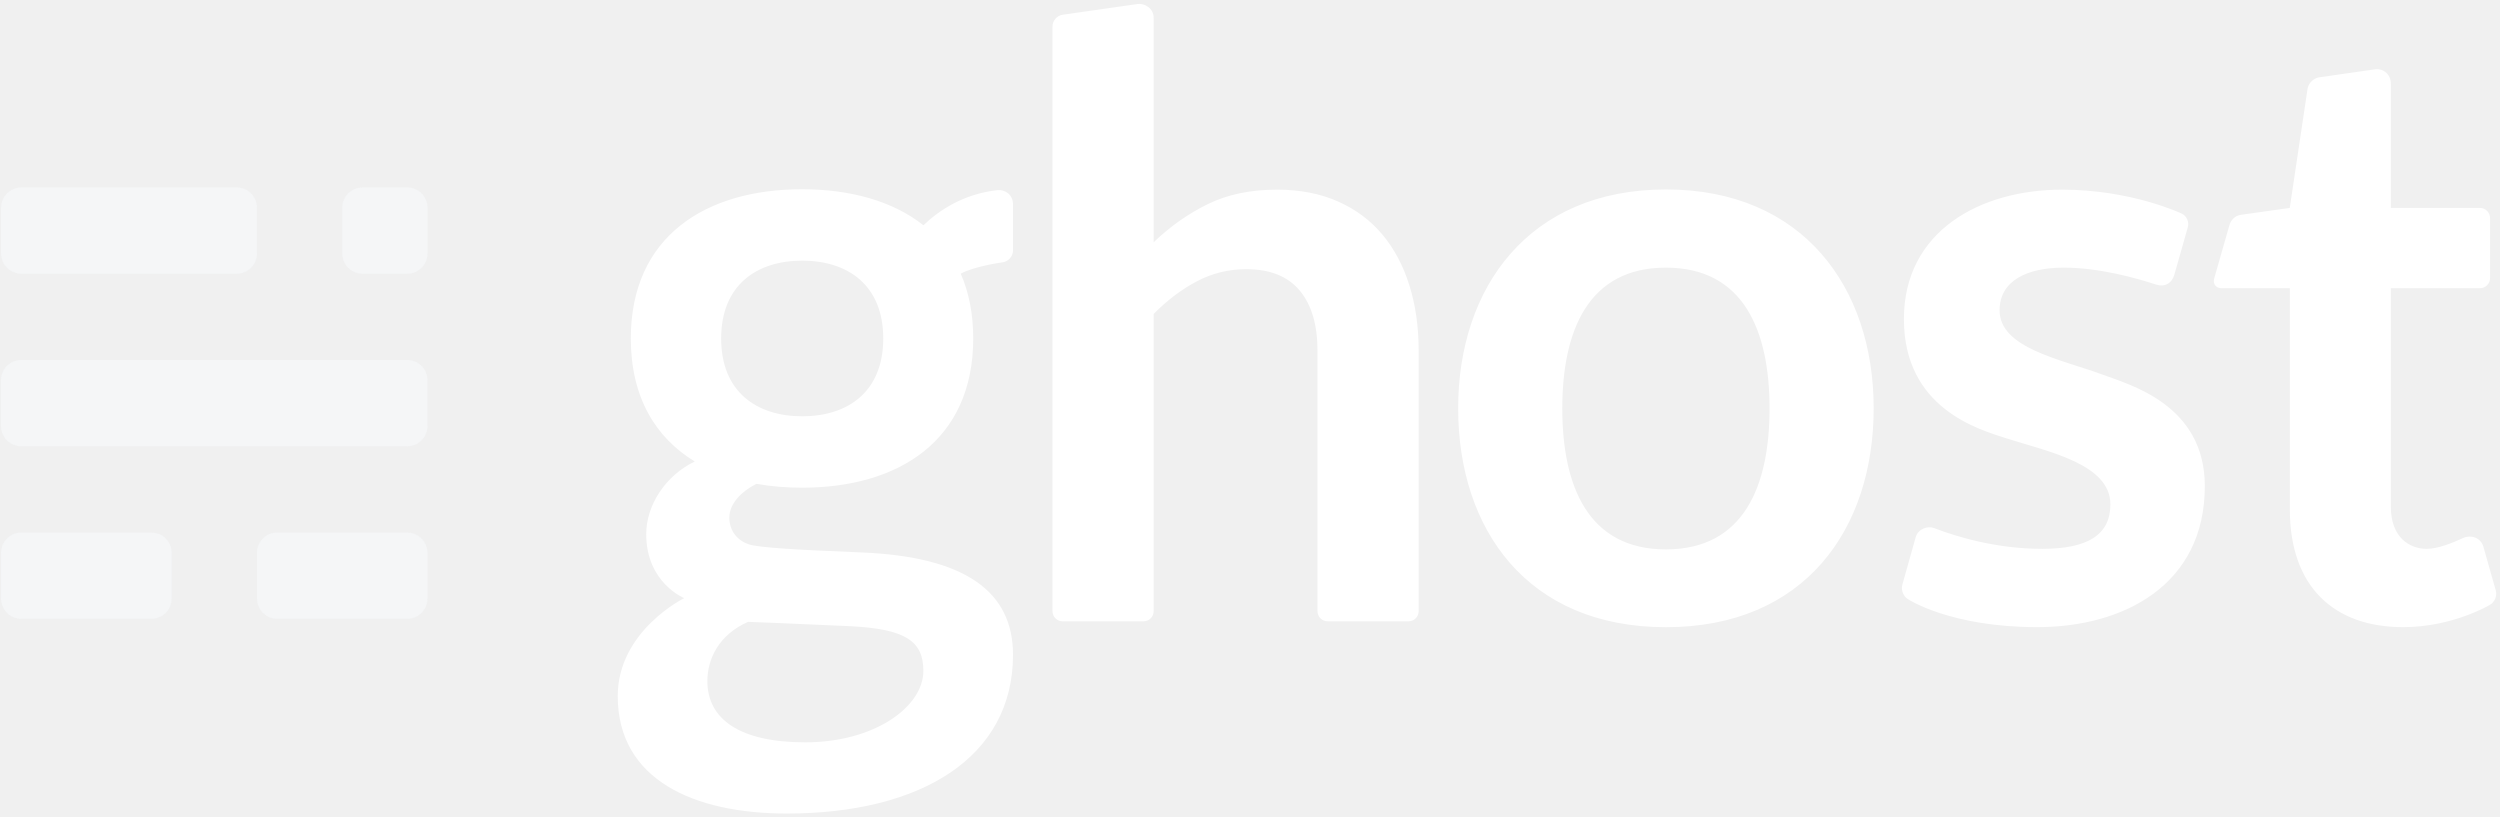
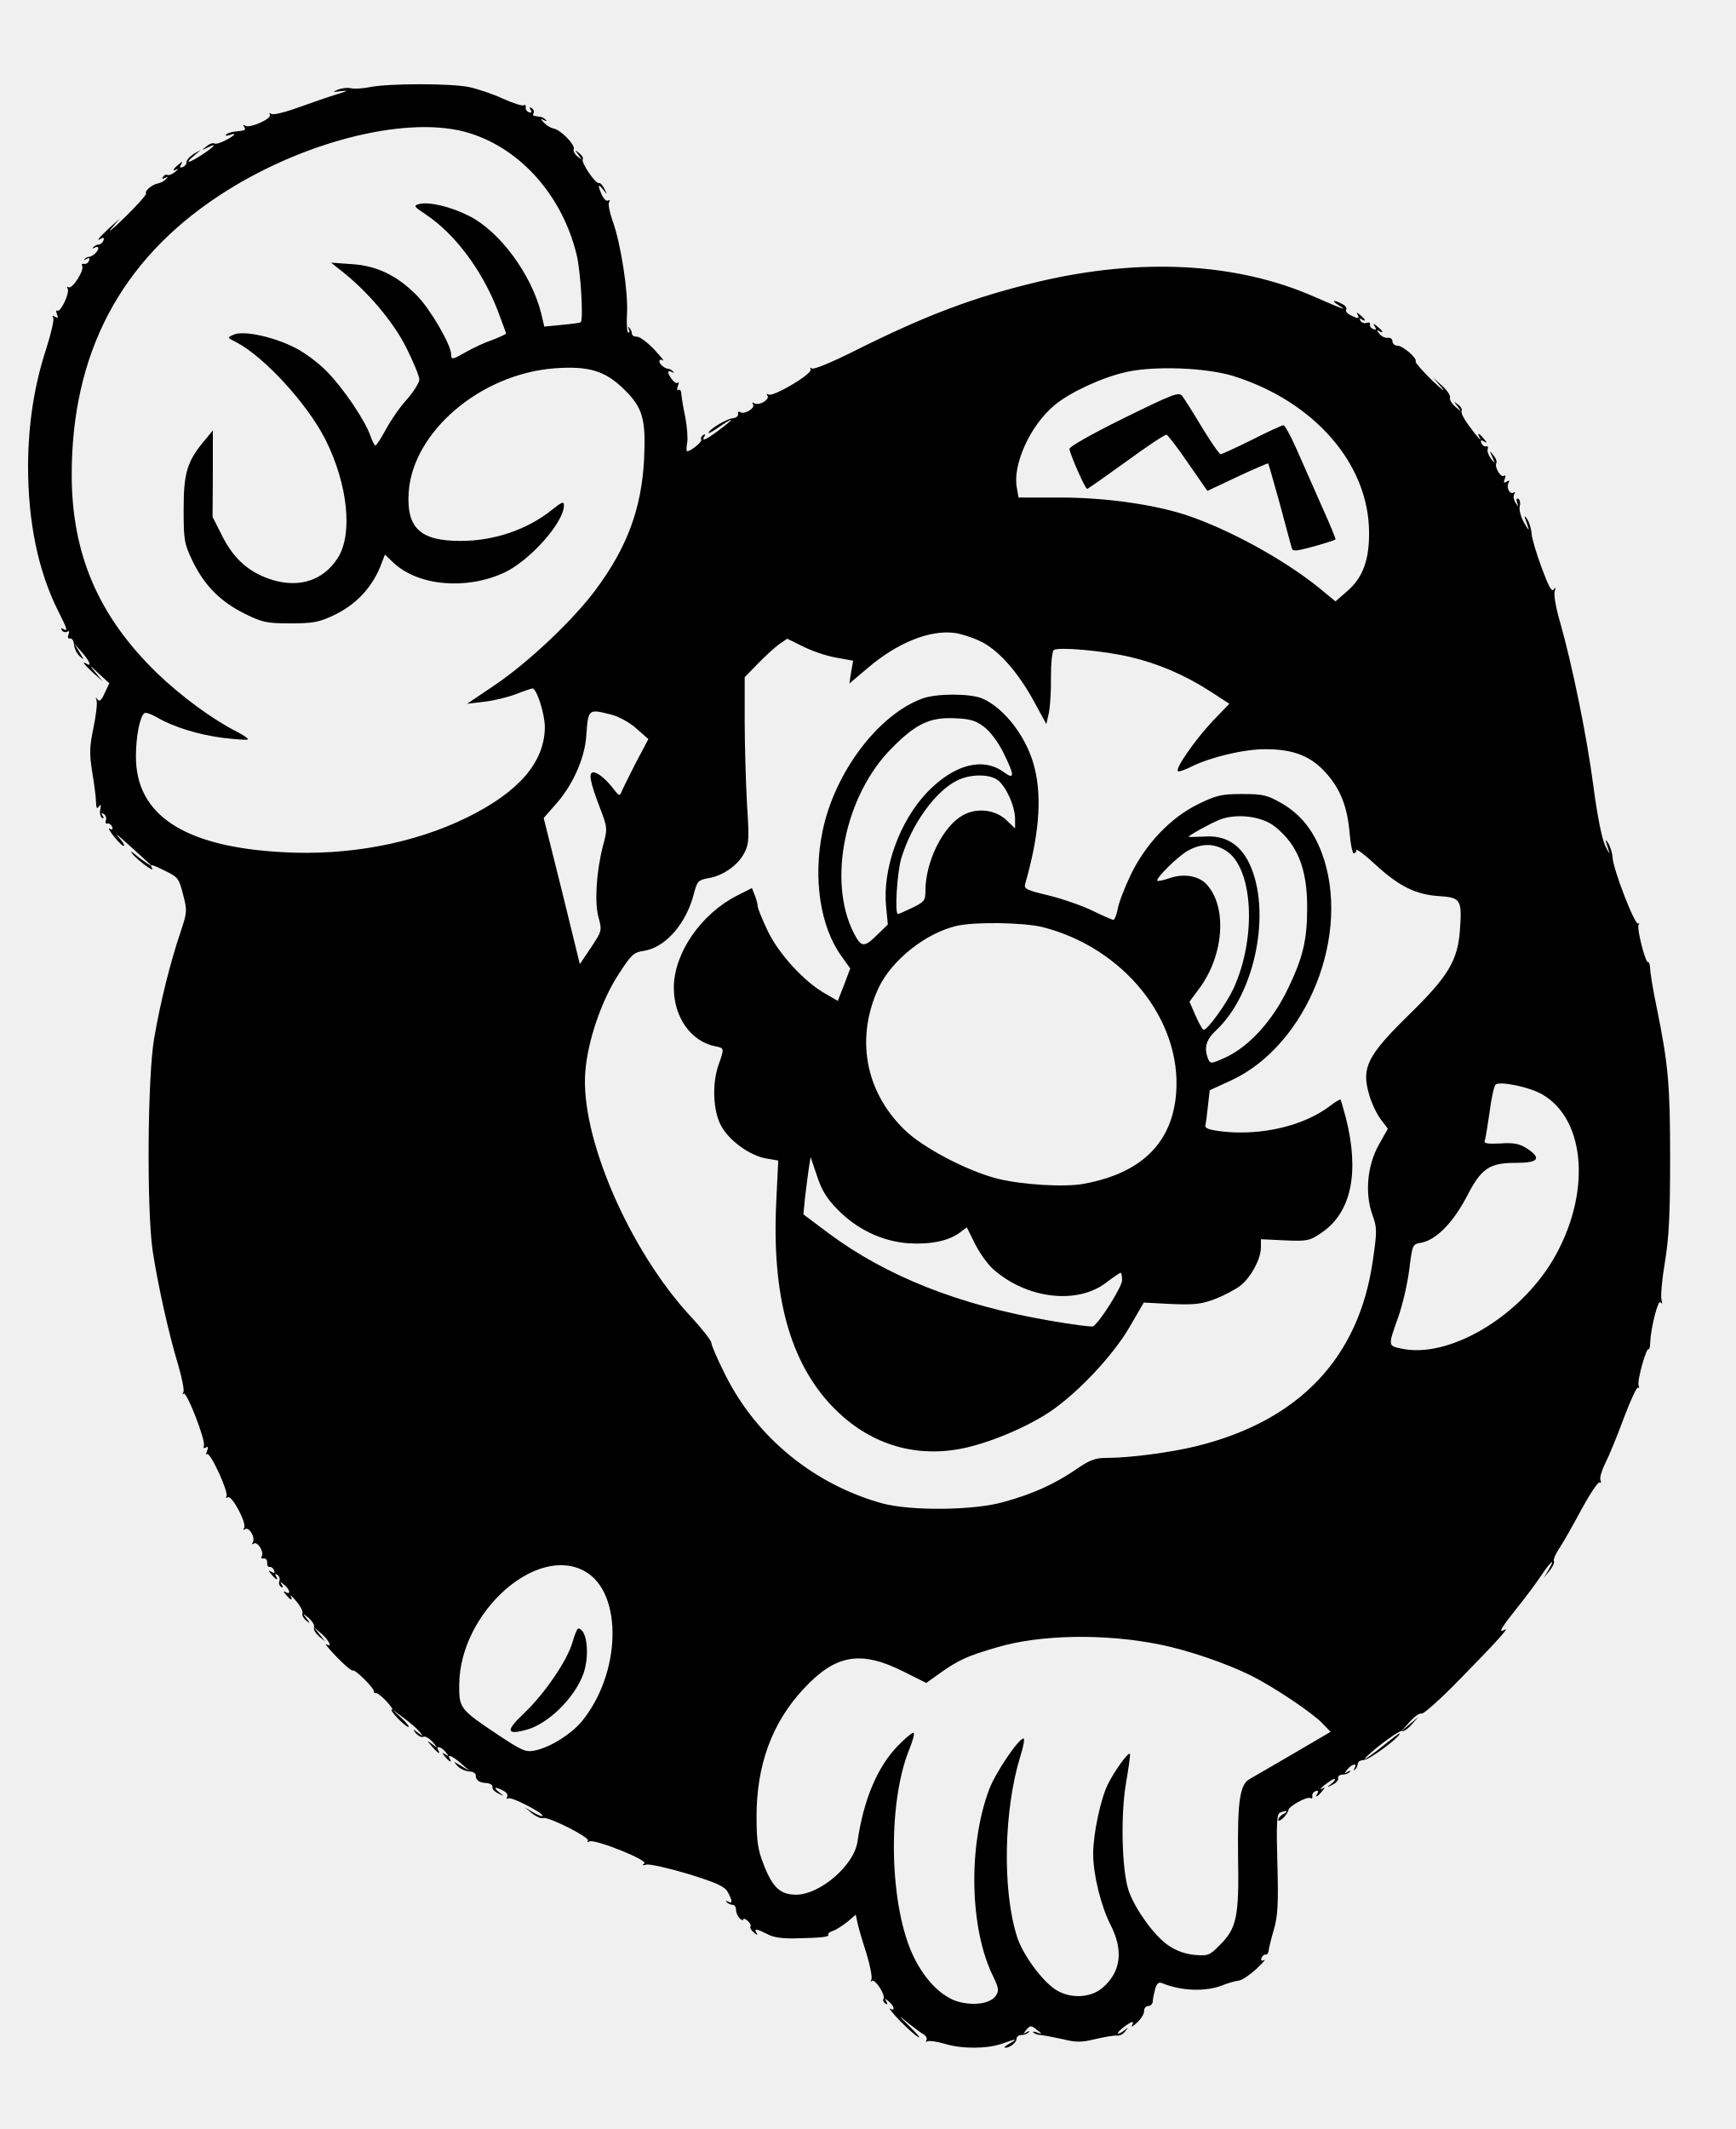
- <svg xmlns="http://www.w3.org/2000/svg" width="493" height="161">
-   <g fill="none" fill-rule="evenodd">
-     <g fill="#FFF">
-       <path d="M328.52 37.36c-27.017 0-40.97 19.323-40.97 43.16 0 23.837 13.61 43.162 40.97 43.162s40.968-19.325 40.968-43.163c0-23.836-13.954-43.16-40.969-43.16zm20.438 43.237c-.02 15.328-5.126 27.743-20.439 27.743-15.313 0-20.42-12.414-20.436-27.743v-.077c.016-15.327 5.124-27.741 20.437-27.741 15.312 0 20.419 12.414 20.438 27.741v.077zM207.553 5.19c0-1.103.885-2.124 1.984-2.282 0 0 13.577-1.95 14.784-2.115 1.366-.187 3.181.798 3.181 2.744v44.236c3.23-3.105 6.785-5.608 10.66-7.515 3.88-1.906 8.428-2.86 13.653-2.86 4.524 0 8.532.776 12.032 2.33 3.502 1.55 6.423 3.73 8.765 6.533 2.342 2.806 4.12 6.155 5.332 10.05 1.21 3.893 1.817 8.182 1.817 12.866v51.352a1.998 1.998 0 0 1-2.005 1.994h-15.942a2.006 2.006 0 0 1-2.004-1.994V69.177c0-5.118-1.171-9.081-3.513-11.888-2.344-2.803-5.857-4.206-10.543-4.206-3.446 0-6.675.79-9.69 2.37-3.016 1.58-5.87 3.73-8.562 6.455v58.617c0 1.104-.896 2-2.004 2h-15.941a2 2 0 0 1-2.004-1.997V5.189zM451.56 100.517V56.836h-13.482c-1.1 0-1.742-.87-1.443-1.915 0 0 2.741-9.59 3.001-10.495.261-.905.941-1.877 2.307-2.07l9.597-1.353 3.508-23.488c.163-1.092 1.18-2.104 2.274-2.26 0 0 9.192-1.31 10.963-1.578 1.673-.253 3.189.965 3.189 2.808v24.518h17.566c1.106 0 2.002.897 2.002 2.005v11.823a2 2 0 0 1-2.002 2.005h-17.566v43.078c0 6.019 3.623 8.319 7.095 8.319 2.123 0 5.03-1.14 7.198-2.158 1.34-.626 3.417-.162 3.954 1.73l2.45 8.645c.302 1.067-.247 2.364-1.226 2.86 0 0-7.283 4.364-17.053 4.364-13.728 0-22.332-8.081-22.332-23.157zM406.976 52.778c-7.084 0-12.657 2.475-12.657 8.432 0 7.44 12.011 9.606 20.234 12.64 5.497 2.027 20.238 5.98 20.238 22.016 0 19.479-15.994 27.807-33.055 27.807-17.062 0-25.4-5.465-25.4-5.465-.962-.527-1.5-1.822-1.2-2.889 0 0 2.104-7.52 2.64-9.387.485-1.68 2.415-2.27 3.645-1.792 4.391 1.712 12.32 4.092 21.283 4.092 9.075 0 13.465-2.803 13.465-8.777 0-7.951-12.254-10.381-20.358-12.967-5.583-1.78-20.36-5.93-20.36-23.566 0-17.373 15.082-25.524 31.202-25.524 13.645 0 23.507 4.691 23.507 4.691 1.01.426 1.585 1.634 1.284 2.697 0 0-2.24 7.894-2.653 9.357-.489 1.739-1.899 2.537-3.667 1.957-3.888-1.277-11.197-3.322-18.148-3.322zM196.663 37.495c-6.695.776-11.472 3.963-14.562 6.93-6.068-4.81-14.49-7.105-23.944-7.105-18.953 0-33.76 9.252-33.76 29.426 0 11.582 4.873 19.562 12.614 24.26-5.749 2.752-9.577 8.592-9.577 14.333 0 9.604 7.501 12.612 7.501 12.612s-13.116 6.439-13.116 19.32c0 16.492 15.004 23.16 33.338 23.16 26.428 0 44.61-11.041 44.61-31.313 0-12.477-9.439-19.364-30.009-20.183-12.207-.488-20.114-.932-22.073-1.588-2.588-.87-3.86-2.965-3.86-5.28 0-2.554 2.074-4.986 5.345-6.656 2.853.51 5.863.763 8.99.763 18.968 0 33.761-9.225 33.761-29.427 0-4.898-.874-9.15-2.464-12.784 2.787-1.504 8.334-2.246 8.334-2.246 1.091-.174 1.976-1.213 1.975-2.31l-.001-9.132c0-1.88-1.588-2.955-3.102-2.78zm-49.13 85.133s9.954.381 19.9.847c11.172.523 14.654 2.958 14.654 8.81 0 7.15-9.71 14.104-23.28 14.104-12.88 0-19.314-4.533-19.314-12.08 0-4.33 2.26-9.173 8.04-11.68zm10.66-40.536c-8.978 0-15.983-4.824-15.983-15.346 0-10.523 7.011-15.346 15.983-15.346 8.974 0 15.984 4.81 15.984 15.346 0 10.536-7.002 15.346-15.984 15.346z" />
-     </g>
-     <g opacity=".7" transform="translate(0 36)" fill="#F6F8FA">
-       <path d="M.21 73.017c0-2.209 1.784-4 3.99-4h25.66a3.994 3.994 0 0 1 3.992 4v9.015c0 2.21-1.785 4-3.991 4H4.2a3.994 3.994 0 0 1-3.992-4v-9.015zM50.672 73.017c0-2.209 1.784-4 4.006-4h25.61a4.001 4.001 0 0 1 4.006 4v9.015c0 2.21-1.784 4-4.006 4h-25.61a4.001 4.001 0 0 1-4.006-4v-9.015z" />
-       <rect x=".184" y="34.99" width="84.121" height="17.014" rx="4" />
-       <path d="M.21 4.963c0-2.208 1.795-4 4.001-4h42.465a4 4 0 0 1 4.002 4v9.015c0 2.209-1.796 4-4.002 4H4.211a4 4 0 0 1-4.002-4V4.963z" />
-       <rect x="67.494" y=".964" width="16.821" height="17.013" rx="4" />
-     </g>
+ <svg xmlns="http://www.w3.org/2000/svg" version="1.0" width="600pt" height="736pt" viewBox="0 0 600 736" preserveAspectRatio="xMidYMid meet">
+   <g transform="translate(0,736) scale(0.1,-0.1)" fill="#000000" stroke="none">
+     <path d="M1280 7059 c-25 -5 -55 -7 -67 -4 -12 3 -32 0 -45 -5 -20 -9 -18 -9 12 -5 27 3 23 1 -15 -11 -27 -8 -87 -29 -132 -45 -46 -17 -88 -27 -94 -23 -7 4 -9 3 -6 -3 8 -13 -68 -47 -84 -38 -8 5 -10 4 -5 -3 7 -12 6 -13 -32 -17 -12 -1 -26 -6 -30 -10 -4 -5 1 -5 11 -2 28 10 20 -1 -13 -18 -17 -9 -34 -14 -39 -11 -4 3 -17 -1 -27 -10 -18 -14 -18 -15 4 -4 34 17 26 5 -18 -24 -47 -31 -65 -34 -30 -5 l25 21 -25 -14 c-14 -9 -25 -21 -25 -28 0 -8 -6 -15 -14 -18 -9 -3 -11 0 -5 9 7 12 5 12 -9 0 -20 -16 -22 -25 -5 -16 7 4 4 0 -6 -9 -10 -8 -22 -13 -27 -11 -4 3 -11 0 -15 -6 -5 -8 -3 -9 7 -4 11 6 11 5 3 -4 -6 -7 -18 -13 -27 -15 -20 -3 -48 -26 -42 -35 2 -4 -31 -41 -73 -82 -42 -41 -63 -58 -47 -39 l30 35 -38 -34 c-37 -35 -47 -48 -26 -35 7 4 10 1 7 -7 -3 -8 -10 -14 -15 -14 -6 0 -15 -4 -20 -9 -5 -5 -3 -6 5 -2 6 4 12 3 12 -2 0 -11 -21 -30 -33 -30 -5 0 -12 -4 -15 -8 -4 -4 -1 -4 7 1 9 5 12 3 9 -6 -3 -8 -11 -13 -17 -11 -7 1 -10 -2 -7 -7 9 -14 -34 -82 -47 -74 -5 3 -7 1 -3 -5 8 -13 -24 -83 -36 -76 -4 3 -5 -3 -1 -12 5 -13 3 -15 -7 -9 -9 5 -11 4 -6 -3 4 -7 -7 -53 -23 -104 -43 -131 -63 -262 -64 -408 0 -196 35 -364 104 -502 32 -63 35 -73 17 -62 -7 4 -8 3 -4 -5 4 -6 12 -8 18 -5 7 5 9 1 5 -9 -4 -10 -2 -16 5 -14 7 1 13 -8 14 -21 1 -13 9 -31 19 -40 17 -16 17 -15 0 13 l-18 30 26 -30 c27 -30 35 -51 17 -40 -20 12 -9 -2 22 -31 l33 -29 -25 30 c-23 28 -22 28 12 -4 l36 -33 -16 -34 c-11 -25 -18 -31 -25 -22 -6 9 -7 8 -3 -4 3 -9 -2 -52 -11 -95 -14 -67 -14 -89 -4 -153 7 -41 13 -88 13 -103 1 -21 3 -25 10 -15 7 9 8 7 5 -9 -3 -13 0 -26 5 -30 7 -4 8 -1 3 7 -6 9 -4 11 4 6 7 -5 10 -14 7 -22 -3 -8 0 -13 6 -11 6 1 13 -4 16 -12 3 -9 0 -11 -8 -6 -8 5 -1 -8 15 -28 16 -20 31 -34 34 -31 2 2 -6 16 -20 31 -19 22 19 -11 111 -96 15 -14 -29 15 -50 33 -18 15 -21 16 -11 3 17 -21 78 -66 67 -49 -10 17 -3 15 48 -10 41 -20 45 -25 59 -80 15 -57 14 -62 -9 -131 -34 -100 -70 -243 -91 -367 -23 -133 -26 -593 -5 -735 18 -117 56 -289 88 -393 13 -45 22 -88 18 -95 -4 -7 -3 -9 1 -5 10 10 77 -162 70 -180 -3 -8 0 -10 7 -6 8 5 9 1 4 -12 -4 -10 -4 -15 0 -11 10 10 76 -132 67 -146 -3 -6 -1 -7 5 -3 14 8 66 -90 56 -106 -4 -7 -3 -8 4 -4 14 8 36 -30 26 -46 -4 -7 -3 -8 4 -4 13 8 36 -30 27 -44 -4 -6 -1 -9 7 -8 7 2 12 -5 12 -14 -1 -10 3 -16 8 -15 6 1 13 -4 16 -12 3 -10 0 -11 -9 -5 -12 7 -12 5 0 -9 15 -19 26 -23 15 -5 -5 7 -3 8 5 4 7 -5 10 -14 7 -22 -3 -7 0 -16 6 -20 7 -5 8 -2 3 7 -8 12 -6 12 8 0 20 -16 23 -36 5 -25 -9 5 -9 2 1 -9 16 -20 25 -22 16 -4 -4 6 5 -1 19 -18 14 -16 24 -35 22 -42 -3 -6 3 -17 12 -25 16 -12 16 -11 2 7 -15 20 -15 20 8 1 12 -11 21 -25 18 -32 -3 -7 5 -20 17 -31 l22 -18 -20 25 -20 25 28 -24 c27 -25 37 -48 15 -35 -7 4 9 -16 36 -44 27 -28 52 -49 56 -47 8 5 76 -63 73 -73 0 -4 2 -6 7 -5 4 1 20 -11 35 -27 16 -17 25 -30 20 -30 -5 0 4 -13 20 -30 16 -16 32 -30 37 -30 5 0 -6 14 -24 31 l-33 31 41 -31 c22 -16 47 -38 55 -48 13 -17 13 -17 -6 -3 -18 14 -19 14 -7 -2 8 -9 19 -15 26 -12 7 3 21 -6 32 -18 19 -23 19 -23 -1 -8 -20 15 -20 14 -1 -8 20 -23 32 -30 21 -12 -10 17 12 11 26 -7 12 -15 12 -16 -1 -8 -13 8 -13 7 -1 -8 15 -18 26 -23 16 -7 -11 18 10 10 40 -17 l30 -26 -30 18 c-28 17 -29 17 -13 0 9 -10 27 -18 40 -19 13 0 23 -6 23 -13 0 -17 12 -26 37 -27 13 -1 22 -7 21 -14 -2 -6 7 -16 20 -22 21 -11 21 -10 3 4 -23 18 -14 21 15 5 11 -5 16 -15 13 -21 -4 -6 -3 -8 4 -5 10 7 125 -53 118 -61 -3 -2 -17 4 -33 13 l-28 17 25 -21 c14 -11 31 -19 38 -16 18 6 162 -67 155 -78 -3 -6 -1 -7 5 -3 17 10 205 -65 190 -76 -9 -6 -7 -8 7 -4 11 3 76 -12 144 -32 99 -31 126 -43 137 -62 17 -31 18 -43 2 -34 -8 4 -10 3 -5 -2 5 -5 14 -9 20 -9 7 0 12 -8 12 -17 0 -10 6 -23 13 -30 6 -6 12 -8 12 -4 0 5 7 3 15 -4 8 -7 13 -16 10 -20 -3 -4 3 -14 12 -21 12 -10 14 -10 9 -1 -10 16 -1 15 37 -4 21 -12 53 -16 97 -15 93 2 119 5 114 13 -2 4 5 9 16 13 11 3 33 18 50 31 l29 25 6 -28 c3 -15 17 -63 31 -106 13 -43 21 -84 17 -90 -3 -7 -3 -9 2 -5 10 9 48 -49 40 -62 -3 -5 0 -12 6 -16 8 -5 9 -3 4 7 -8 12 -6 12 8 0 20 -16 23 -36 5 -25 -7 4 7 -14 32 -40 25 -26 54 -52 65 -58 11 -6 -5 12 -35 42 -30 29 -36 36 -13 17 23 -19 51 -40 62 -47 12 -6 18 -16 15 -22 -4 -6 -3 -8 3 -5 5 3 31 0 58 -8 61 -19 148 -18 200 0 50 18 57 18 25 0 -14 -8 -20 -14 -15 -14 17 -1 40 18 40 31 0 7 8 13 17 13 9 0 20 4 25 9 5 5 2 6 -7 1 -13 -8 -13 -7 -1 8 11 14 17 15 30 5 26 -20 27 -22 6 -14 -11 4 -16 3 -11 -1 4 -4 15 -8 24 -8 10 -1 43 -7 75 -14 48 -12 66 -12 115 0 31 7 64 13 74 12 9 -2 22 5 29 15 11 14 11 15 -1 5 -8 -7 -18 -13 -23 -13 -5 0 2 9 16 20 29 23 42 26 31 8 -4 -7 4 -3 18 10 14 13 25 31 24 40 0 9 6 17 14 17 8 0 15 7 16 15 0 8 4 28 8 43 6 21 13 26 25 21 66 -27 148 -30 206 -8 22 9 48 16 59 17 10 1 37 19 60 40 22 21 35 35 27 31 -9 -4 -12 -2 -9 7 3 8 10 13 15 12 5 -1 9 6 10 15 1 9 9 42 18 72 13 45 16 87 12 227 -4 144 -2 173 10 177 23 9 30 6 11 -5 -10 -5 -18 -15 -18 -20 0 -6 8 -3 18 7 9 10 17 21 17 26 0 13 65 49 76 42 5 -3 8 0 7 7 -2 6 3 14 11 17 8 3 11 0 7 -7 -11 -17 0 -13 15 6 12 14 12 16 -1 9 -8 -4 -4 2 10 13 14 11 29 21 34 21 6 0 1 -7 -10 -16 -18 -14 -18 -15 3 -4 13 6 22 16 20 23 -1 7 6 12 15 12 9 0 20 4 25 9 5 5 2 6 -7 1 -13 -8 -13 -7 -1 8 16 20 36 23 25 5 -4 -8 -3 -10 2 -5 5 5 9 14 9 20 0 7 10 12 22 13 19 1 123 78 123 91 0 3 -21 -13 -47 -34 -45 -37 -91 -69 -68 -46 41 39 116 93 123 89 5 -3 20 7 33 22 l24 27 -30 -25 -30 -25 30 33 c16 18 34 31 41 28 6 -2 65 50 130 117 127 129 177 185 157 173 -24 -13 -13 5 40 72 30 37 68 88 86 115 34 51 52 65 25 19 l-16 -27 20 25 c11 13 18 28 15 33 -3 4 6 25 19 45 14 20 48 81 77 135 29 53 57 95 62 92 5 -4 6 1 3 9 -3 8 5 34 17 58 12 23 41 94 64 156 23 61 45 109 49 105 4 -4 5 -1 2 7 -6 16 27 134 35 126 2 -2 5 8 5 22 3 57 28 152 36 140 6 -8 7 -5 3 9 -3 13 2 71 12 130 14 84 18 164 18 358 0 255 -6 324 -47 525 -12 58 -22 117 -22 132 -1 14 -4 24 -7 22 -9 -5 -40 116 -33 129 4 7 3 8 -1 4 -11 -9 -86 185 -89 228 -1 17 -8 39 -15 50 -7 11 -10 13 -8 5 3 -8 8 -24 11 -35 4 -11 -2 -2 -13 20 -12 26 -27 100 -41 205 -22 170 -73 420 -116 571 -14 47 -22 95 -18 105 4 14 3 15 -4 6 -6 -10 -18 12 -41 75 -18 48 -34 102 -35 118 -1 17 -8 39 -15 50 -7 11 -10 13 -8 5 3 -8 8 -24 12 -35 3 -11 -3 -3 -15 18 -12 21 -18 46 -15 57 3 10 1 21 -4 25 -7 4 -9 -1 -5 -12 5 -17 5 -17 -6 0 -6 9 -8 22 -4 29 4 6 3 8 -3 5 -13 -8 -26 20 -16 35 4 7 1 8 -7 3 -10 -6 -12 -4 -7 9 4 10 3 15 -3 11 -11 -7 -33 31 -26 44 3 4 -1 17 -10 27 -14 18 -14 17 -4 -6 11 -24 10 -24 -5 -5 -8 11 -13 25 -11 32 3 7 0 12 -6 10 -6 -1 -13 4 -16 12 -3 10 0 11 9 5 12 -7 12 -5 0 9 -16 20 -25 23 -15 5 11 -20 -9 2 -40 45 -15 20 -25 41 -22 46 3 5 -2 15 -12 22 -16 13 -16 12 -2 -6 15 -20 15 -20 -8 -1 -12 11 -21 25 -18 32 2 6 -10 25 -27 40 l-32 29 30 -35 c16 -19 2 -8 -32 24 -34 33 -60 63 -58 66 7 11 -44 55 -63 55 -9 0 -17 7 -17 15 0 8 -8 14 -16 12 -9 -1 -23 5 -30 15 -9 11 -10 14 -1 9 18 -11 15 -1 -5 15 -14 12 -16 12 -9 0 6 -9 5 -12 -5 -9 -8 3 -13 10 -12 16 2 6 -3 9 -11 6 -8 -3 -17 0 -22 7 -4 8 -3 10 4 5 18 -11 14 0 -5 15 -11 10 -14 10 -9 2 9 -16 1 -16 -25 -2 -11 5 -17 14 -14 19 3 5 -3 14 -14 19 -30 17 -39 12 -11 -5 33 -20 13 -13 -85 30 -268 118 -600 136 -955 52 -222 -53 -388 -115 -643 -243 -70 -35 -133 -61 -139 -57 -6 4 -8 3 -5 -3 9 -14 -129 -96 -145 -87 -7 4 -8 3 -4 -4 8 -14 -30 -36 -46 -26 -7 4 -8 3 -4 -4 8 -13 -30 -36 -44 -27 -6 4 -9 1 -8 -6 2 -7 -7 -14 -18 -15 -21 -1 -84 -40 -84 -50 0 -3 12 3 28 14 66 46 67 38 0 -11 -39 -29 -54 -34 -42 -15 4 7 3 8 -5 4 -6 -4 -9 -11 -6 -16 4 -7 -36 -40 -49 -40 -3 0 -3 13 0 28 3 16 0 55 -6 88 -7 32 -13 69 -14 81 0 11 -5 19 -10 15 -5 -3 -6 3 -2 14 4 10 4 15 0 11 -4 -4 -13 1 -20 11 -17 22 -18 35 -1 26 7 -4 9 -3 4 2 -5 5 -12 9 -15 9 -13 0 -32 16 -32 26 0 6 6 7 13 3 6 -4 -8 13 -31 38 -24 25 -51 45 -60 44 -9 0 -17 4 -17 11 0 6 -4 15 -9 20 -5 5 -6 3 -2 -4 4 -7 3 -13 -1 -13 -5 0 -7 29 -5 65 5 75 -22 247 -50 322 -10 29 -16 58 -12 64 4 7 3 9 -3 6 -6 -4 -15 5 -22 19 -15 35 -14 41 5 18 14 -18 15 -18 4 3 -6 13 -15 22 -19 20 -12 -3 -63 72 -56 83 3 4 -3 14 -13 21 -16 13 -16 13 -2 -6 14 -19 14 -19 -3 -6 -10 8 -16 20 -13 26 5 15 -47 68 -71 71 -9 2 -23 10 -32 20 -13 14 -13 15 -1 9 9 -5 12 -4 7 1 -5 5 -13 10 -18 10 -5 1 -14 2 -20 3 -5 0 -8 5 -4 10 3 5 0 13 -6 17 -8 5 -9 3 -4 -6 5 -8 3 -11 -6 -8 -8 3 -13 11 -11 17 1 7 -2 10 -7 7 -5 -3 -37 7 -72 23 -35 16 -88 34 -117 40 -62 13 -277 13 -342 0z m325 -154 c186 -49 338 -215 389 -426 14 -57 24 -225 14 -233 -1 -2 -31 -6 -64 -9 l-62 -6 -11 47 c-34 134 -143 282 -248 335 -62 32 -138 50 -172 42 -23 -6 -21 -8 25 -39 99 -67 191 -191 244 -327 16 -43 30 -80 30 -82 0 -2 -21 -12 -47 -22 -27 -9 -67 -28 -90 -41 -49 -28 -53 -29 -53 -9 0 32 -71 155 -118 203 -68 69 -139 104 -227 109 l-70 5 35 -28 c90 -70 180 -176 225 -266 25 -50 45 -99 45 -110 0 -11 -20 -43 -45 -71 -25 -28 -57 -75 -72 -104 -16 -29 -31 -53 -35 -53 -3 0 -11 15 -17 33 -18 52 -92 163 -150 222 -31 32 -80 68 -115 85 -75 37 -175 58 -208 43 -23 -10 -23 -10 9 -26 97 -51 245 -212 308 -336 79 -157 96 -332 41 -413 -49 -74 -129 -100 -220 -74 -81 24 -135 70 -176 150 l-35 69 1 149 0 150 -28 -34 c-61 -72 -73 -113 -73 -238 0 -108 2 -119 31 -180 41 -84 96 -140 181 -182 61 -30 76 -33 158 -33 77 0 98 4 147 27 81 38 138 100 168 182 l11 29 27 -26 c86 -83 254 -98 387 -36 88 42 205 173 205 232 0 15 -7 12 -42 -16 -85 -68 -199 -107 -316 -107 -138 0 -186 44 -179 165 12 212 250 414 508 432 115 8 171 -9 235 -71 67 -65 78 -104 71 -246 -9 -169 -59 -303 -166 -447 -77 -105 -235 -254 -351 -332 l-95 -64 58 7 c31 3 81 15 110 26 28 11 55 20 58 20 15 0 43 -88 43 -134 -1 -121 -90 -224 -269 -312 -183 -90 -411 -133 -637 -120 -340 18 -508 128 -508 330 0 72 14 141 30 151 4 3 24 -4 43 -15 56 -33 143 -60 229 -71 44 -5 83 -8 85 -5 3 2 -15 15 -39 27 -85 43 -194 124 -275 202 -202 196 -294 410 -295 682 -1 421 167 742 507 967 278 184 637 278 850 223z m2660 -845 c280 -88 468 -304 469 -540 1 -96 -22 -158 -76 -204 l-40 -35 -56 46 c-122 99 -314 204 -462 253 -115 37 -280 60 -435 60 l-143 0 -6 34 c-15 80 46 215 130 285 54 45 166 97 249 115 98 22 276 15 370 -14z m-879 -915 c63 -28 133 -106 190 -211 l42 -77 9 39 c4 21 8 77 7 124 0 49 4 88 10 93 16 11 170 -2 263 -24 96 -22 192 -63 281 -121 l63 -41 -59 -61 c-59 -63 -129 -163 -119 -172 3 -3 23 4 45 15 66 33 181 61 257 61 97 0 157 -23 210 -82 50 -56 74 -116 82 -210 3 -38 10 -68 14 -68 5 0 9 5 9 11 0 6 30 -16 66 -50 83 -76 140 -104 222 -109 73 -5 78 -12 70 -120 -8 -103 -41 -158 -173 -287 -147 -144 -168 -185 -141 -278 8 -29 26 -67 40 -86 l25 -33 -31 -55 c-40 -71 -49 -167 -23 -241 17 -47 17 -56 2 -160 -48 -336 -254 -553 -608 -641 -89 -22 -232 -41 -312 -41 -40 0 -59 -7 -108 -41 -74 -50 -146 -83 -247 -111 -103 -30 -323 -32 -422 -5 -234 65 -432 226 -540 440 -28 55 -50 106 -50 114 0 8 -31 48 -69 89 -215 230 -386 627 -367 850 8 106 57 248 115 336 44 68 52 76 88 81 75 12 147 95 173 200 11 41 15 45 49 51 50 8 102 44 124 86 17 31 18 49 10 170 -4 74 -8 203 -8 287 l0 152 45 46 c25 26 58 56 73 67 l29 20 53 -26 c29 -15 80 -33 114 -39 l61 -11 -7 -40 -6 -39 65 55 c101 86 213 131 298 120 19 -2 58 -14 86 -27z m-1270 -256 c25 -7 62 -27 85 -48 l41 -36 -45 -85 c-24 -47 -46 -92 -49 -100 -5 -12 -9 -10 -23 8 -26 35 -57 62 -73 62 -18 0 -12 -33 23 -124 26 -69 26 -70 10 -130 -23 -89 -30 -197 -15 -249 12 -44 11 -46 -26 -102 l-39 -58 -62 253 -63 252 41 47 c58 64 100 157 106 234 7 98 6 97 89 76z m3218 -1313 c152 -89 168 -349 35 -573 -119 -199 -362 -341 -524 -305 -46 10 -46 8 -9 112 14 40 31 113 37 161 11 87 11 88 42 93 51 10 108 68 155 156 52 102 79 120 173 120 78 0 89 16 35 51 -26 16 -45 19 -91 16 -44 -2 -57 0 -53 10 3 7 10 52 17 100 6 49 16 91 21 94 18 12 120 -10 162 -35z m-3310 -1649 c131 -75 124 -354 -14 -520 -37 -43 -105 -86 -158 -98 -34 -7 -43 -4 -132 55 -130 87 -133 91 -132 173 2 248 268 487 436 390z m1986 -252 c99 -20 230 -65 315 -107 80 -40 213 -129 248 -166 l28 -29 -128 -75 c-70 -41 -138 -80 -150 -87 -36 -18 -44 -76 -42 -269 4 -208 -5 -248 -62 -305 -37 -38 -42 -39 -90 -35 -34 4 -64 15 -91 34 -48 34 -110 120 -134 184 -25 69 -30 264 -10 379 9 52 15 96 13 98 -6 6 -52 -57 -76 -105 -25 -50 -51 -172 -51 -240 0 -73 27 -181 60 -246 46 -90 36 -164 -29 -219 -41 -34 -109 -37 -158 -7 -47 28 -117 123 -136 184 -52 162 -46 439 11 624 11 34 16 62 11 62 -17 0 -98 -120 -119 -177 -73 -196 -67 -481 14 -645 20 -42 21 -50 9 -68 -19 -26 -74 -35 -129 -20 -57 16 -115 74 -154 154 -85 173 -93 528 -16 718 13 32 20 58 14 58 -5 0 -30 -21 -55 -47 -69 -72 -117 -184 -138 -330 -12 -82 -130 -183 -212 -183 -55 0 -82 25 -113 106 -19 48 -24 78 -24 164 0 179 54 326 164 443 110 118 197 133 347 57 l76 -38 46 33 c66 47 98 61 198 90 151 45 375 48 563 10z" />
+     <path d="M3885 5914 c-113 -56 -189 -99 -187 -106 5 -27 55 -138 61 -138 3 0 64 43 136 95 71 52 134 94 139 92 5 -2 39 -46 75 -99 l66 -95 104 49 c57 27 105 47 106 46 2 -2 19 -64 40 -138 20 -74 38 -143 41 -152 4 -15 10 -15 77 3 39 11 73 22 75 24 2 1 -20 54 -48 116 -28 63 -67 151 -87 197 -20 45 -40 82 -45 82 -5 0 -53 -22 -108 -50 -55 -27 -104 -50 -109 -50 -5 0 -34 42 -65 93 -30 50 -61 99 -68 108 -12 15 -32 7 -203 -77z" />
+     <path d="M3189 4945 c-153 -56 -304 -257 -345 -460 -33 -162 -8 -329 66 -431 l30 -42 -21 -56 -22 -56 -40 23 c-73 40 -163 137 -202 218 -19 40 -35 79 -35 86 0 6 -4 23 -10 38 l-10 25 -51 -26 c-125 -63 -219 -200 -219 -318 0 -103 59 -186 143 -203 32 -6 32 -7 12 -63 -23 -65 -20 -158 8 -211 28 -52 99 -104 157 -114 l41 -7 -7 -146 c-15 -321 47 -548 191 -701 116 -123 266 -177 426 -153 94 13 241 72 330 132 95 64 216 192 274 291 l50 86 95 -5 c80 -3 104 -1 153 18 31 12 71 33 88 47 37 31 69 92 69 131 l0 28 83 -4 c76 -3 85 -2 123 24 106 69 136 208 88 399 -9 33 -17 62 -19 64 -2 1 -19 -9 -37 -23 -90 -68 -234 -102 -368 -88 -50 6 -64 11 -62 22 2 8 6 39 9 68 l6 53 74 34 c264 122 418 508 313 788 -30 79 -75 134 -140 171 -49 28 -64 31 -135 31 -71 0 -88 -4 -150 -34 -97 -47 -183 -138 -235 -245 -21 -44 -42 -98 -45 -118 -4 -21 -11 -38 -15 -38 -4 0 -36 14 -71 31 -34 17 -103 41 -151 53 -80 19 -88 23 -83 41 47 163 58 292 34 394 -24 107 -104 213 -184 247 -43 17 -158 17 -206 -1z m214 -98 c20 -15 49 -53 66 -88 40 -80 40 -96 3 -69 -73 54 -173 28 -267 -70 -95 -100 -154 -265 -141 -394 l6 -62 -39 -38 c-43 -42 -53 -41 -78 7 -93 180 -32 479 132 642 82 83 131 106 216 102 54 -2 73 -8 102 -30z m46 -183 c29 -21 60 -89 61 -133 l0 -35 -29 28 c-39 37 -102 45 -151 18 -69 -38 -130 -160 -130 -262 0 -33 -4 -38 -45 -58 -25 -12 -48 -22 -50 -22 -12 0 -3 142 11 191 35 118 118 234 194 271 44 22 109 23 139 2z m960 -162 c78 -62 111 -146 111 -278 0 -113 -14 -173 -66 -281 -53 -111 -134 -200 -215 -238 -50 -23 -54 -23 -61 -7 -16 40 -8 68 29 102 135 128 191 414 112 577 -32 65 -83 96 -153 91 -31 -1 -56 -2 -56 -1 0 5 78 48 109 60 59 22 146 11 190 -25z m-171 -82 c95 -58 109 -299 27 -478 -25 -53 -89 -142 -103 -142 -4 0 -16 22 -28 49 l-21 48 34 46 c85 114 97 281 26 359 -27 30 -79 39 -126 23 -23 -8 -43 -12 -45 -10 -8 7 73 87 107 105 47 25 88 25 129 0z m-633 -265 c280 -71 481 -320 462 -573 -13 -172 -119 -277 -317 -314 -68 -13 -213 -4 -300 17 -106 27 -261 108 -324 171 -136 133 -168 319 -87 491 46 95 162 187 268 212 63 15 233 12 298 -4z m-709 -976 c67 -69 154 -110 244 -117 76 -5 141 8 179 37 l24 18 29 -58 c16 -32 45 -72 64 -88 115 -101 289 -122 389 -45 25 19 47 34 50 34 3 0 5 -12 5 -26 0 -22 -77 -145 -100 -159 -5 -3 -73 6 -153 20 -309 53 -562 153 -761 301 l-88 66 6 61 c4 34 10 79 13 100 l6 37 22 -65 c16 -49 34 -79 71 -116z" />
+     <path d="M1980 1684 c-18 -64 -96 -178 -167 -246 -65 -61 -63 -77 7 -58 75 20 166 109 197 193 23 64 13 157 -18 157 -3 0 -12 -21 -19 -46z" />
  </g>
</svg>
